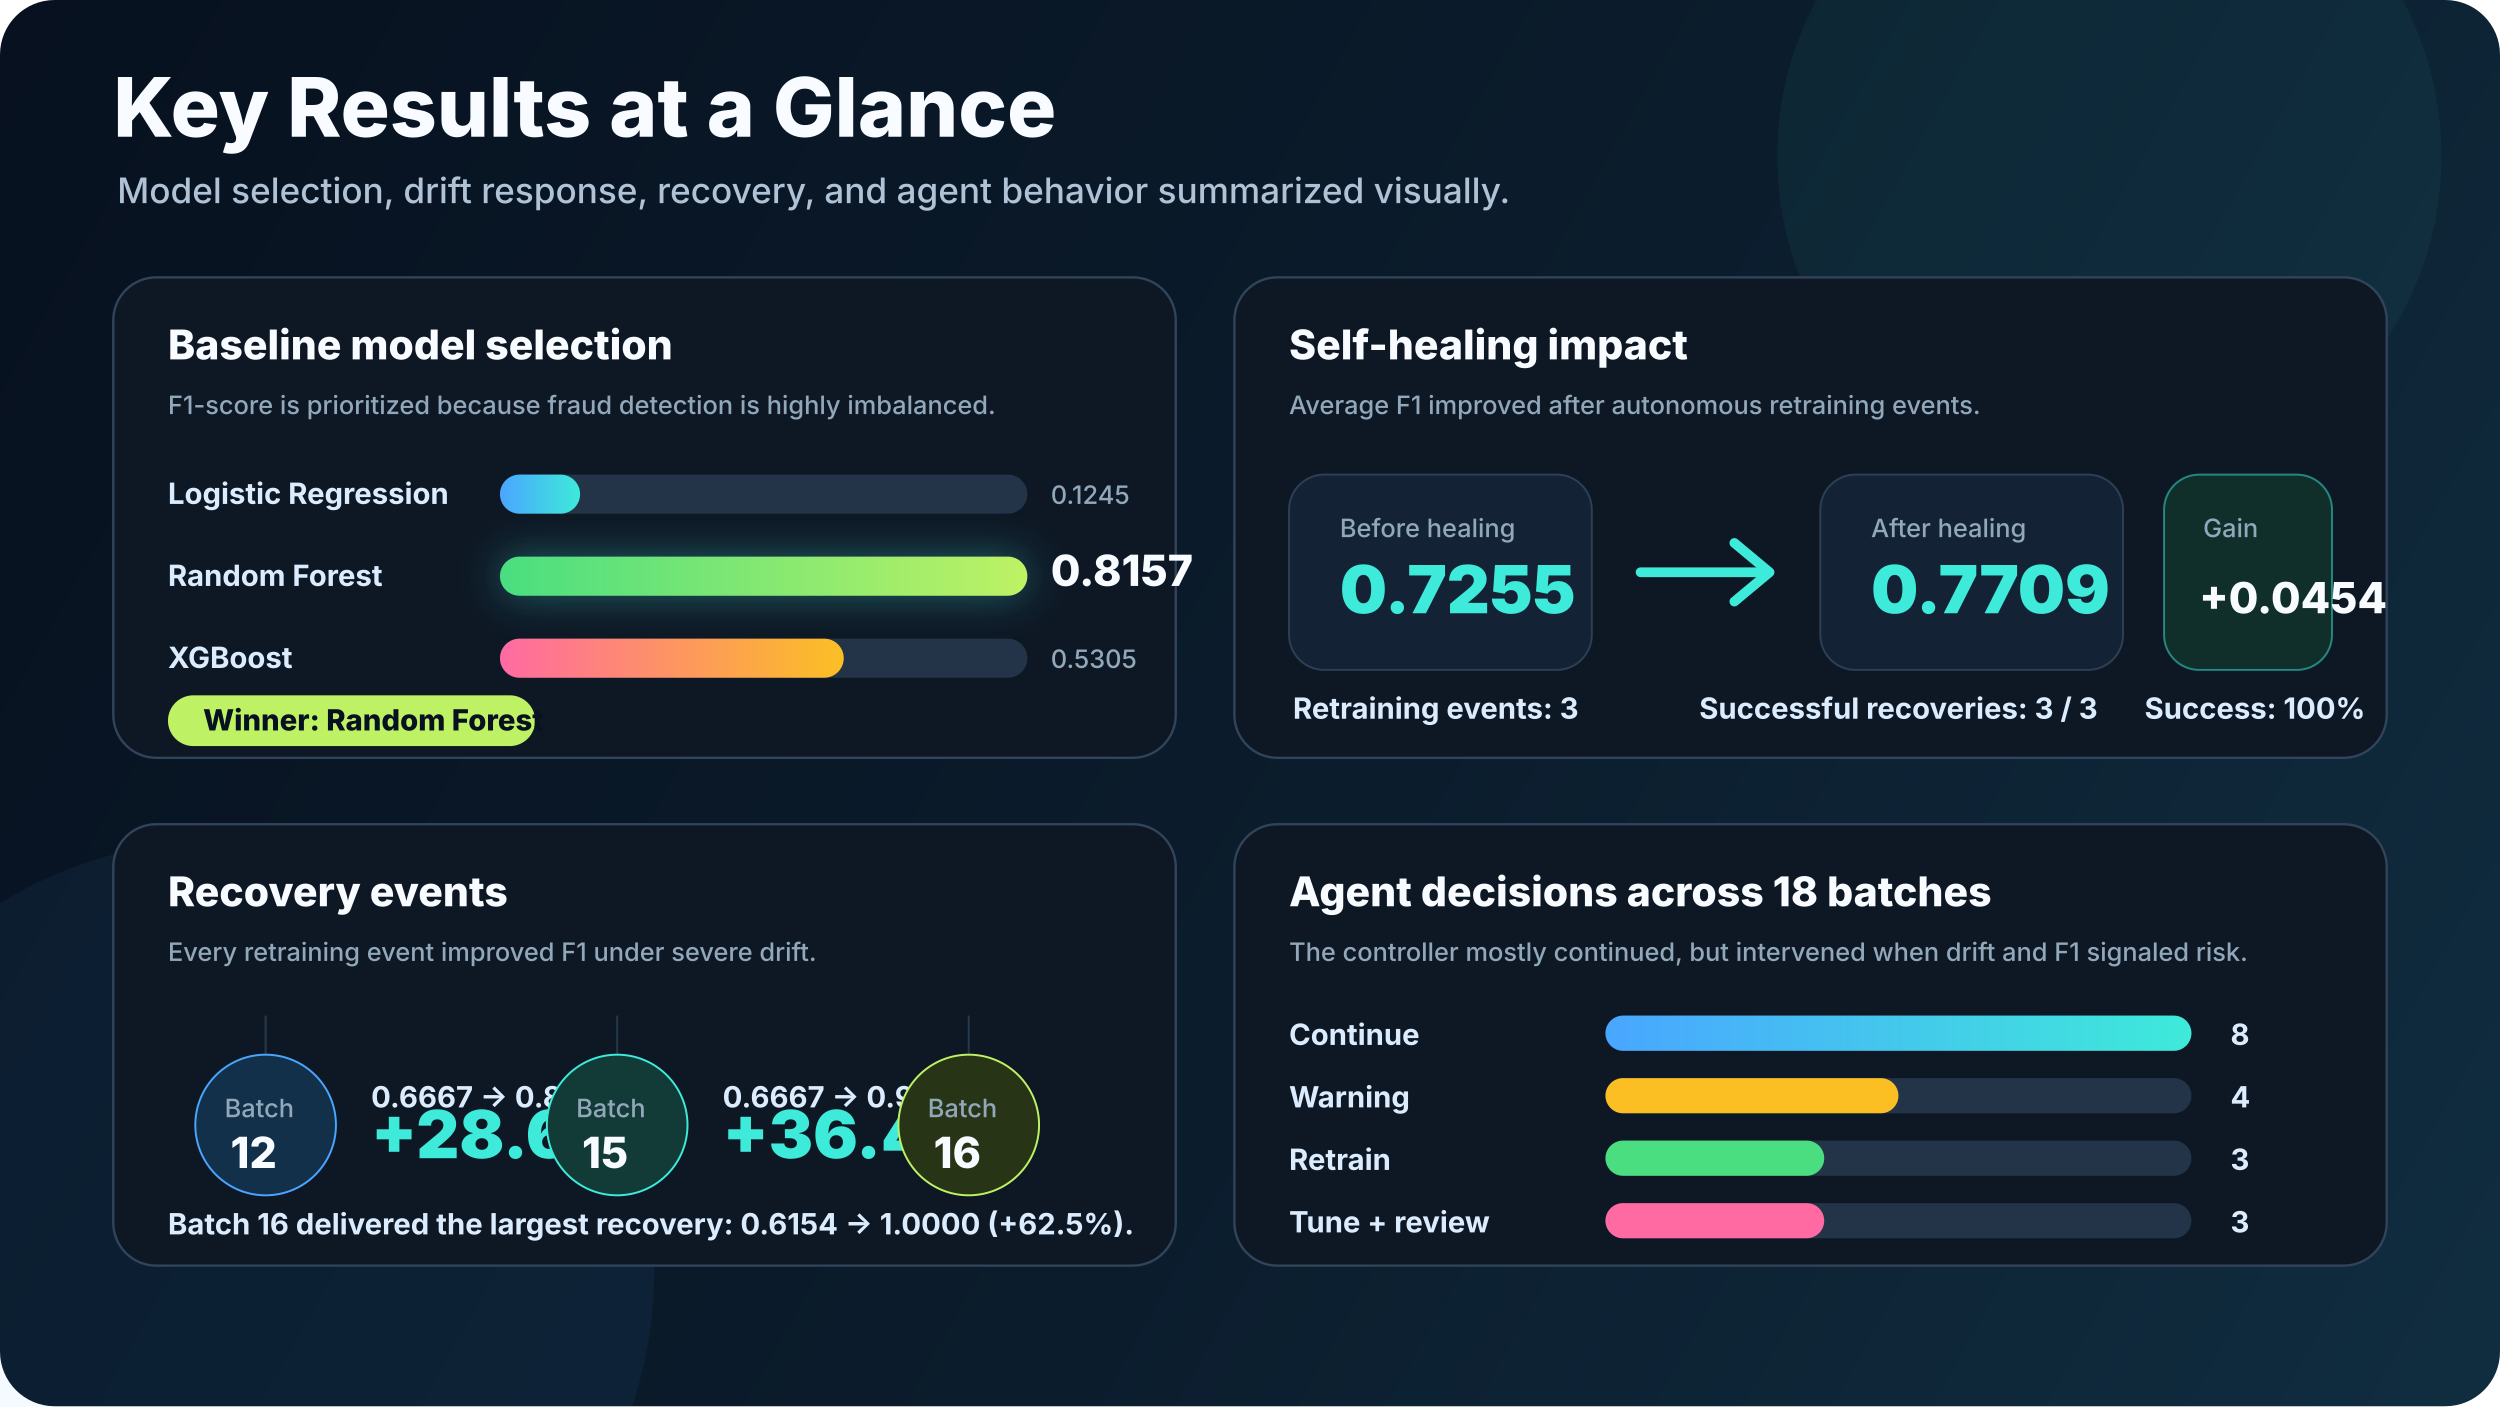
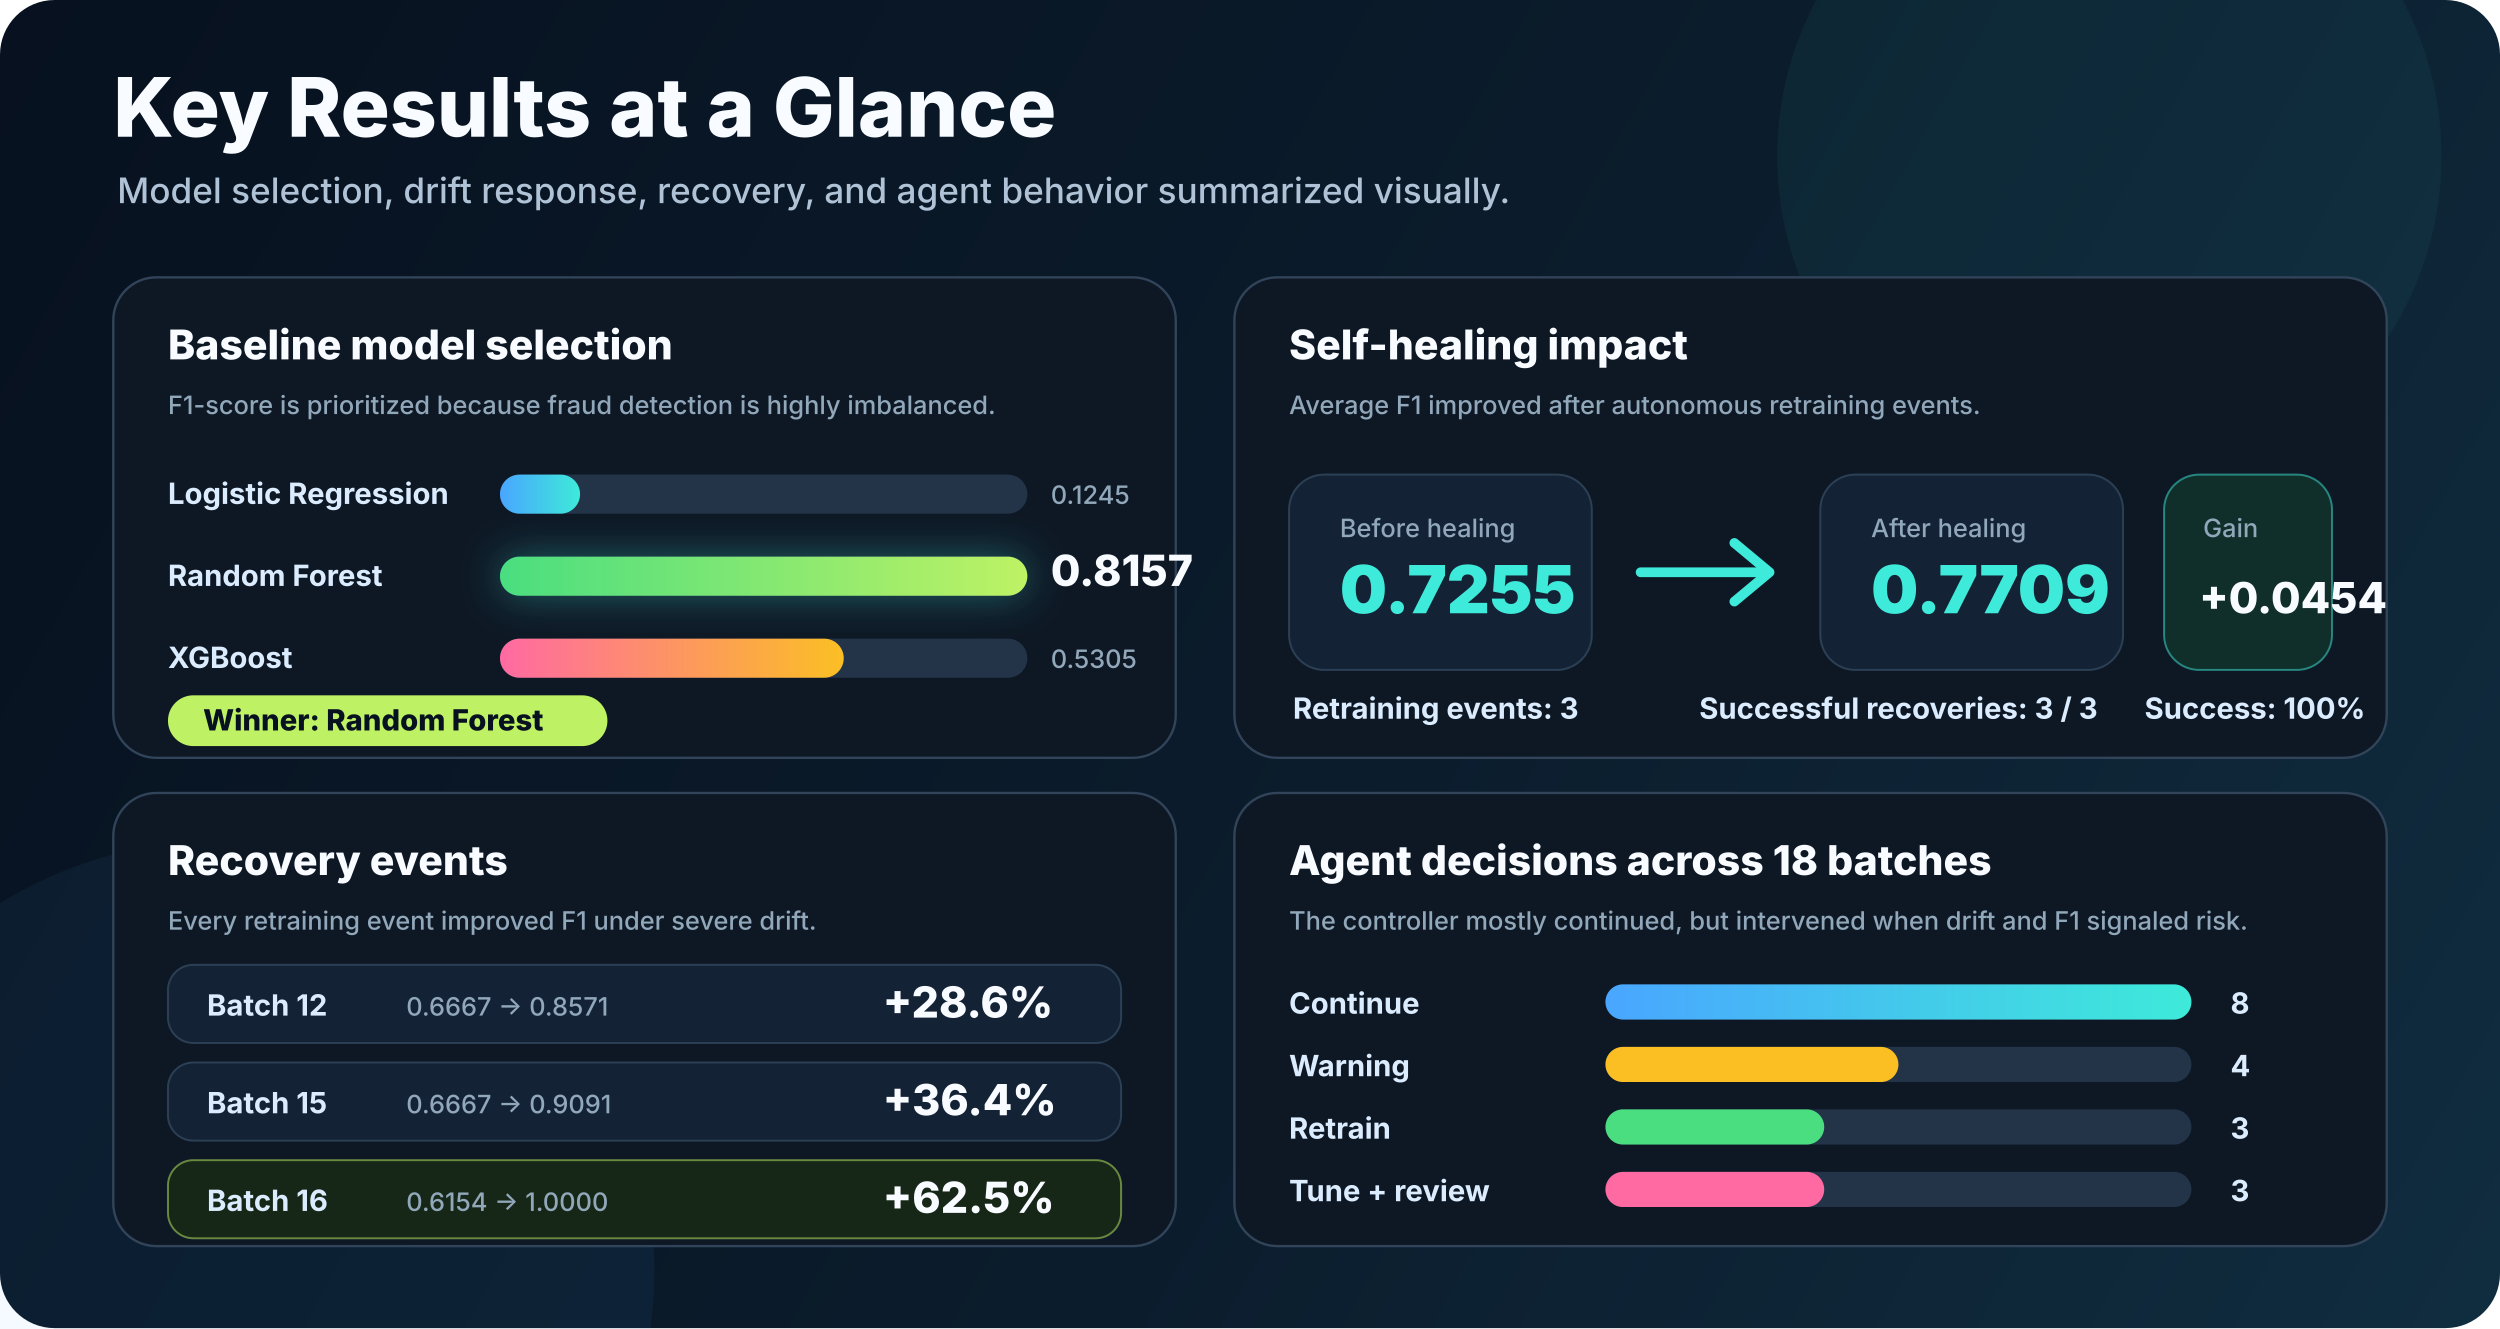
- <svg xmlns="http://www.w3.org/2000/svg" width="1280" height="720" viewBox="0 0 1280 720" fill="none" role="img" aria-labelledby="title desc">
+ <svg xmlns="http://www.w3.org/2000/svg" width="1280" height="680" viewBox="0 0 1280 680" fill="none" role="img" aria-labelledby="title desc">
  <style>
    .title { font: 800 42px Inter, Segoe UI, Arial, sans-serif; fill: #f8fbff; letter-spacing: 0; }
    .subtitle { font: 500 18px Inter, Segoe UI, Arial, sans-serif; fill: #afc2d6; letter-spacing: 0; }
    .section { font: 800 21px Inter, Segoe UI, Arial, sans-serif; fill: #f8fbff; letter-spacing: 0; }
    .label { font: 650 15px Inter, Segoe UI, Arial, sans-serif; fill: #dcecff; letter-spacing: 0; }
    .muted { font: 500 13px Inter, Segoe UI, Arial, sans-serif; fill: #91a7ba; letter-spacing: 0; }
    .metric { font: 850 34px Inter, Segoe UI, Arial, sans-serif; fill: #3eead9; letter-spacing: 0; }
    .smallmetric { font: 800 22px Inter, Segoe UI, Arial, sans-serif; fill: #f8fbff; letter-spacing: 0; }
    .win { font: 800 15px Inter, Segoe UI, Arial, sans-serif; fill: #07111f; letter-spacing: 0; }
    .card { fill: #0e1825; stroke: #31445a; stroke-width: 1.2; }
    .inner { fill: #132235; stroke: #2c4055; stroke-width: 1; }
    .grid { stroke: #25384c; stroke-width: 1; }
    .glow { filter: drop-shadow(0 0 10px rgba(62,234,217,.35)); }
    .bar { animation: grow 1.8s ease-out both; transform-box: fill-box; transform-origin: left center; }
    .bar.b2 { animation-delay: .15s; }
    .bar.b3 { animation-delay: .3s; }
    .pulse { animation: pulse 2.4s ease-in-out infinite; transform-origin: center; }
    @keyframes grow { from { transform: scaleX(0.08); opacity: .35; } to { transform: scaleX(1); opacity: 1; } }
    @keyframes pulse { 0%, 100% { opacity: .78; transform: scale(1); } 50% { opacity: 1; transform: scale(1.04); } }
    @media (prefers-reduced-motion: reduce) { .bar, .pulse { animation: none; } }
  </style>
  <defs>
    <linearGradient id="bg" x1="0" y1="0" x2="1280" y2="720" gradientUnits="userSpaceOnUse">
      <stop stop-color="#07111f" />
      <stop offset="0.54" stop-color="#0b1c2c" />
      <stop offset="1" stop-color="#102d40" />
    </linearGradient>
    <linearGradient id="teal" x1="0" y1="0" x2="1" y2="0">
      <stop stop-color="#49a6ff" />
      <stop offset="1" stop-color="#3eead9" />
    </linearGradient>
    <linearGradient id="green" x1="0" y1="0" x2="1" y2="0">
      <stop stop-color="#4ade80" />
      <stop offset="1" stop-color="#bef264" />
    </linearGradient>
    <linearGradient id="pink" x1="0" y1="0" x2="1" y2="0">
      <stop stop-color="#ff6aa2" />
      <stop offset="1" stop-color="#fbbf24" />
    </linearGradient>
  </defs>
-   <rect width="1280" height="720" rx="28" fill="url(#bg)" />
+   <rect width="1280" height="680" rx="28" fill="url(#bg)" />
  <circle cx="1080" cy="80" r="170" fill="#3eead9" opacity="0.05" />
  <circle cx="115" cy="650" r="220" fill="#49a6ff" opacity="0.06" />
  <text x="58" y="70" class="title">Key Results at a Glance</text>
  <text x="60" y="104" class="subtitle">Model selection, drift response, recovery, and agent behavior summarized visually.</text>
  <g transform="translate(58 142)">
    <rect width="544" height="246" rx="22" class="card" />
    <text x="28" y="42" class="section">Baseline model selection</text>
    <text x="28" y="70" class="muted">F1-score is prioritized because fraud detection is highly imbalanced.</text>
    <text x="28" y="116" class="label">Logistic Regression</text>
    <rect x="198" y="101" width="270" height="20" rx="10" fill="#233449" />
    <rect class="bar" x="198" y="101" width="41" height="20" rx="10" fill="url(#teal)" />
    <text x="480" y="116" class="muted">0.1245</text>
    <text x="28" y="158" class="label">Random Forest</text>
    <rect x="198" y="143" width="270" height="20" rx="10" fill="#233449" />
    <rect class="bar b2 glow" x="198" y="143" width="270" height="20" rx="10" fill="url(#green)" />
    <text x="480" y="158" class="smallmetric">0.8157</text>
    <text x="28" y="200" class="label">XGBoost</text>
    <rect x="198" y="185" width="270" height="20" rx="10" fill="#233449" />
    <rect class="bar b3" x="198" y="185" width="176" height="20" rx="10" fill="url(#pink)" />
    <text x="480" y="200" class="muted">0.5305</text>
-     <rect x="28" y="214" width="188" height="26" rx="13" fill="#bef264" />
+     <rect x="28" y="214" width="225" height="26" rx="13" fill="#bef264" />
    <text x="46" y="232" class="win">Winner: Random Forest</text>
  </g>
  <g transform="translate(632 142)">
    <rect width="590" height="246" rx="22" class="card" />
    <text x="28" y="42" class="section">Self-healing impact</text>
    <text x="28" y="70" class="muted">Average F1 improved after autonomous retraining events.</text>
    <rect x="28" y="101" width="155" height="100" rx="18" class="inner" />
    <text x="54" y="133" class="muted">Before healing</text>
    <text x="54" y="172" class="metric">0.7255</text>
    <path d="M208 151 H272" stroke="#3eead9" stroke-width="5" stroke-linecap="round" />
    <path d="M256 136 L274 151 L256 166" stroke="#3eead9" stroke-width="5" stroke-linecap="round" stroke-linejoin="round" />
    <rect x="300" y="101" width="155" height="100" rx="18" class="inner pulse" />
    <text x="326" y="133" class="muted">After healing</text>
    <text x="326" y="172" class="metric">0.7709</text>
    <rect x="476" y="101" width="86" height="100" rx="18" fill="#102f2b" stroke="#3eead9" stroke-opacity="0.5" />
    <text x="496" y="133" class="muted">Gain</text>
    <text x="494" y="172" class="smallmetric">+0.0454</text>
    <text x="30" y="226" class="label">Retraining events: 3</text>
    <text x="238" y="226" class="label">Successful recoveries: 3 / 3</text>
    <text x="466" y="226" class="label">Success: 100%</text>
  </g>
-   <g transform="translate(58 422)">
-     <rect width="544" height="226" rx="22" class="card" />
+   <g transform="translate(58 406)">
+     <rect width="544" height="232" rx="22" class="card" />
    <text x="28" y="42" class="section">Recovery events</text>
    <text x="28" y="70" class="muted">Every retraining event improved F1 under severe drift.</text>
-     <line x1="78" y1="98" x2="78" y2="188" class="grid" />
-     <line x1="258" y1="98" x2="258" y2="188" class="grid" />
-     <line x1="438" y1="98" x2="438" y2="188" class="grid" />
-     <circle cx="78" cy="154" r="36" fill="#12304a" stroke="#49a6ff" />
-     <text x="57" y="150" class="muted">Batch</text>
-     <text x="60" y="176" class="smallmetric">12</text>
-     <text x="132" y="145" class="label">0.6667 -&gt; 0.8571</text>
-     <text x="132" y="171" class="metric">+28.6%</text>
-     <circle cx="258" cy="154" r="36" fill="#123b38" stroke="#3eead9" />
-     <text x="237" y="150" class="muted">Batch</text>
-     <text x="240" y="176" class="smallmetric">15</text>
-     <text x="312" y="145" class="label">0.6667 -&gt; 0.9091</text>
-     <text x="312" y="171" class="metric">+36.4%</text>
-     <circle cx="438" cy="154" r="36" fill="#273516" stroke="#bef264" />
-     <text x="417" y="150" class="muted">Batch</text>
-     <text x="420" y="176" class="smallmetric">16</text>
-     <text x="28" y="210" class="label">Batch 16 delivered the largest recovery: 0.6154 -&gt; 1.0000 (+62.5%).</text>
+     <rect x="28" y="88" width="488" height="40" rx="13" class="inner" />
+     <text x="48" y="114" class="label">Batch 12</text>
+     <text x="150" y="114" class="muted">0.6667 -&gt; 0.8571</text>
+     <text x="394" y="115" class="smallmetric">+28.6%</text>
+     <rect x="28" y="138" width="488" height="40" rx="13" class="inner" />
+     <text x="48" y="164" class="label">Batch 15</text>
+     <text x="150" y="164" class="muted">0.6667 -&gt; 0.9091</text>
+     <text x="394" y="165" class="smallmetric">+36.4%</text>
+     <rect x="28" y="188" width="488" height="40" rx="13" fill="#172717" stroke="#bef264" stroke-opacity="0.5" />
+     <text x="48" y="214" class="label">Batch 16</text>
+     <text x="150" y="214" class="muted">0.6154 -&gt; 1.0000</text>
+     <text x="394" y="215" class="smallmetric">+62.5%</text>
  </g>
-   <g transform="translate(632 422)">
-     <rect width="590" height="226" rx="22" class="card" />
+   <g transform="translate(632 406)">
+     <rect width="590" height="232" rx="22" class="card" />
    <text x="28" y="42" class="section">Agent decisions across 18 batches</text>
    <text x="28" y="70" class="muted">The controller mostly continued, but intervened when drift and F1 signaled risk.</text>
    <text x="28" y="113" class="label">Continue</text>
    <rect x="190" y="98" width="300" height="18" rx="9" fill="#233449" />
    <rect class="bar" x="190" y="98" width="300" height="18" rx="9" fill="url(#teal)" />
    <text x="510" y="113" class="label">8</text>
    <text x="28" y="145" class="label">Warning</text>
    <rect x="190" y="130" width="300" height="18" rx="9" fill="#233449" />
    <rect class="bar b2" x="190" y="130" width="150" height="18" rx="9" fill="#fbbf24" />
    <text x="510" y="145" class="label">4</text>
    <text x="28" y="177" class="label">Retrain</text>
    <rect x="190" y="162" width="300" height="18" rx="9" fill="#233449" />
    <rect class="bar b3" x="190" y="162" width="112" height="18" rx="9" fill="#4ade80" />
    <text x="510" y="177" class="label">3</text>
    <text x="28" y="209" class="label">Tune + review</text>
    <rect x="190" y="194" width="300" height="18" rx="9" fill="#233449" />
    <rect class="bar b3" x="190" y="194" width="112" height="18" rx="9" fill="#ff6aa2" />
    <text x="510" y="209" class="label">3</text>
  </g>
</svg>
